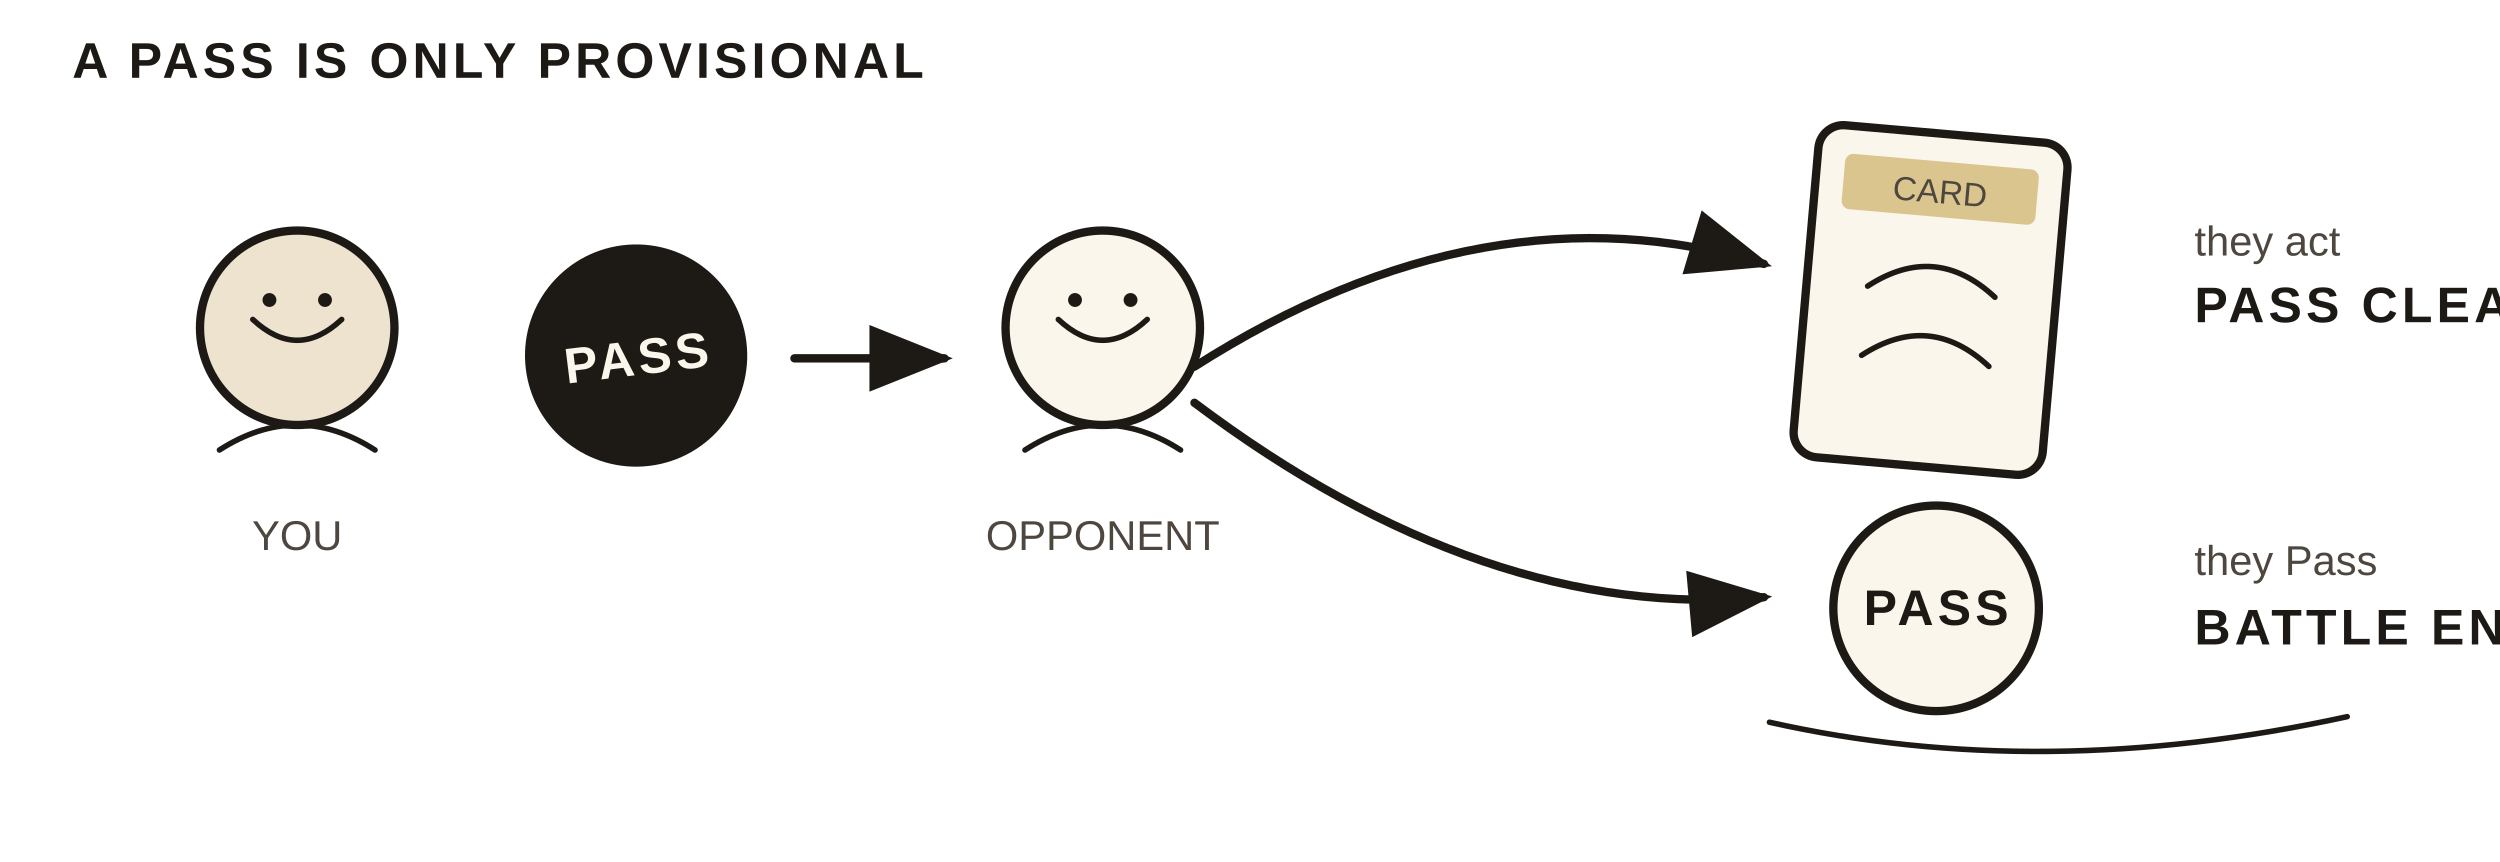
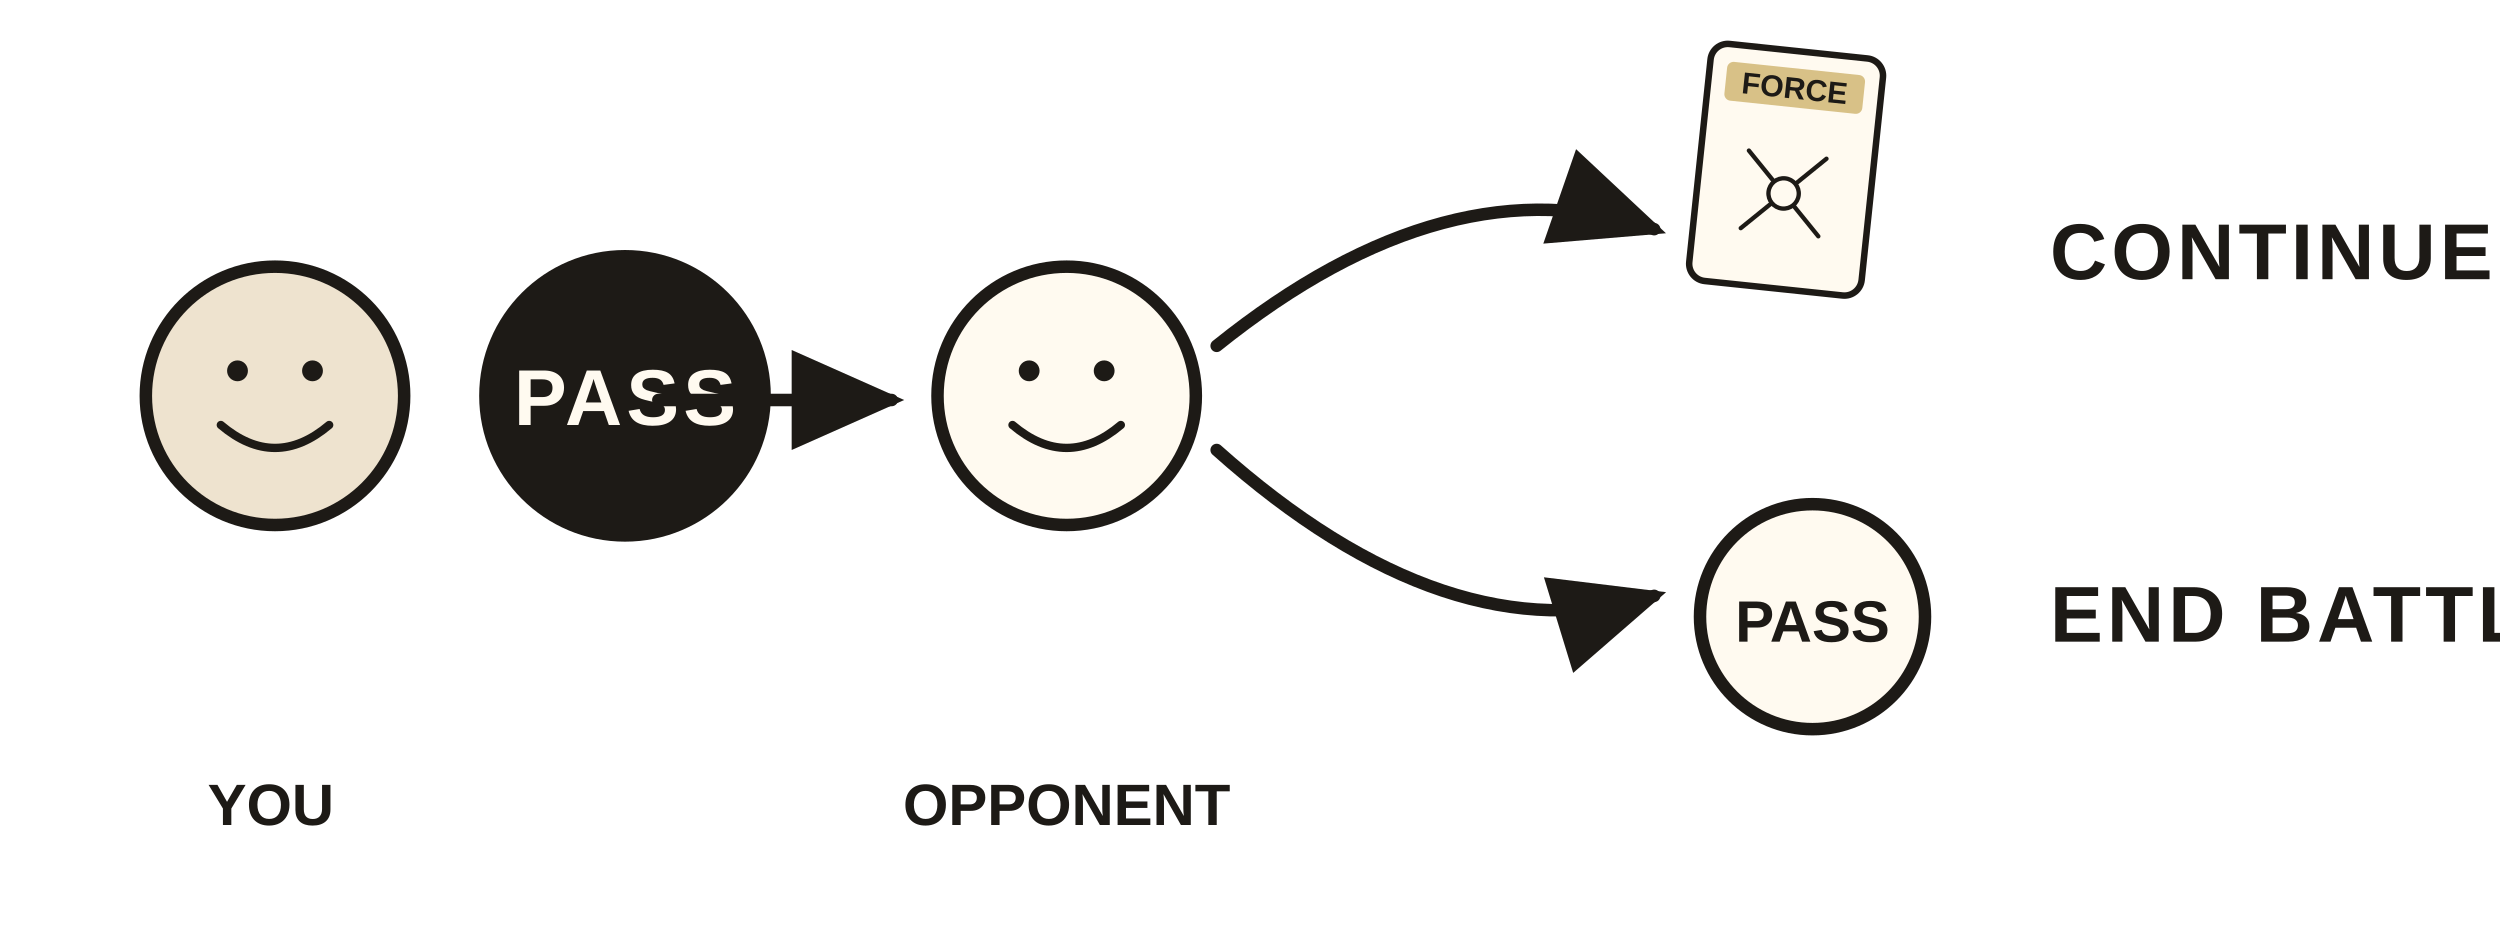
- <svg xmlns="http://www.w3.org/2000/svg" width="900" height="310" viewBox="0 0 900 310">
+ <svg xmlns="http://www.w3.org/2000/svg" width="600" height="225" viewBox="0 0 600 225">
  <style>
-   .ink{fill:#1d1a16}.paper{fill:#fbf6eb}.wash{fill:#eee3cf}.gold{fill:#dbc58f}
-   .line{stroke:#1d1a16;stroke-width:3;fill:none;stroke-linecap:round;stroke-linejoin:round}
-   .thin{stroke:#1d1a16;stroke-width:2;fill:none;stroke-linecap:round;stroke-linejoin:round}
-   .dash{stroke-dasharray:9 7}
-   .label{font:700 18px Arial,sans-serif;letter-spacing:1.5px;fill:#1d1a16}
-   .small{font:15px Arial,sans-serif;fill:#4d473f}
-   .tiny{font:12px Arial,sans-serif;fill:#4d473f}
-   .title{font:700 18px Georgia,serif;fill:#1d1a16}
-   .light{fill:#fbf6eb}
+ .ink{fill:#1d1a16}.paper{fill:#fffaf0}.wash{fill:#eee3cf}.gold{fill:#d8c187}
+ .line{stroke:#1d1a16;stroke-width:3;fill:none;stroke-linecap:round;stroke-linejoin:round}
+ .thin{stroke:#1d1a16;stroke-width:2;fill:none;stroke-linecap:round;stroke-linejoin:round}
+ .lab{font:700 19px Arial,sans-serif;letter-spacing:1px;fill:#1d1a16}
+ .mini{font:700 14px Arial,sans-serif;fill:#1d1a16}
+ .light{fill:#fffaf0}
</style>
  <defs>
-     <marker id="arrow" markerWidth="12" markerHeight="12" refX="9" refY="4" orient="auto">
-       <path d="M0 0 L0 8 L10 4 Z" fill="#1d1a16" />
+     <marker id="a" markerWidth="11" markerHeight="11" refX="8" refY="4" orient="auto">
+       <path d="M0 0 L0 8 L9 4 Z" fill="#1d1a16" />
    </marker>
  </defs>
-   <text x="26" y="28" class="label">A PASS IS ONLY PROVISIONAL</text>
-   <g transform="translate(55 70)">
-     <circle cx="52" cy="48" r="35" class="wash" stroke="#1d1a16" stroke-width="3" />
-     <path class="thin" d="M36 45 Q52 60 68 45" />
-     <circle cx="42" cy="38" r="2.5" class="ink" />
-     <circle cx="62" cy="38" r="2.5" class="ink" />
-     <path class="thin" d="M24 92 Q52 74 80 92" />
-     <text x="52" y="128" text-anchor="middle" class="small">YOU</text>
+   <g transform="translate(28 57)">
+     <circle cx="38" cy="38" r="31" class="wash" stroke="#1d1a16" stroke-width="3" />
+     <circle cx="29" cy="32" r="2.5" class="ink" />
+     <circle cx="47" cy="32" r="2.5" class="ink" />
+     <path class="thin" d="M25 45 Q38 56 51 45" />
  </g>
-   <g transform="translate(345 70)">
-     <circle cx="52" cy="48" r="35" class="paper" stroke="#1d1a16" stroke-width="3" />
-     <path class="thin" d="M36 45 Q52 60 68 45" />
-     <circle cx="42" cy="38" r="2.5" class="ink" />
-     <circle cx="62" cy="38" r="2.5" class="ink" />
-     <path class="thin" d="M24 92 Q52 74 80 92" />
-     <text x="52" y="128" text-anchor="middle" class="small">OPPONENT</text>
+   <g transform="translate(110 55)">
+     <circle cx="40" cy="40" r="35" class="ink" />
+     <text x="40" y="47" text-anchor="middle" class="lab light">PASS</text>
  </g>
-   <g transform="translate(185 84) rotate(-7 44 44)">
-     <circle cx="44" cy="44" r="40" class="ink" />
-     <text x="44" y="51" text-anchor="middle" class="label light">PASS</text>
+   <path class="line" d="M158 96 H214" marker-end="url(#a)" />
+   <g transform="translate(218 57)">
+     <circle cx="38" cy="38" r="31" class="paper" stroke="#1d1a16" stroke-width="3" />
+     <circle cx="29" cy="32" r="2.5" class="ink" />
+     <circle cx="47" cy="32" r="2.5" class="ink" />
+     <path class="thin" d="M25 45 Q38 56 51 45" />
  </g>
-   <path class="line" d="M286 129 H340" marker-end="url(#arrow)" />
-   <path class="line" d="M430 132 Q535 65 635 95" marker-end="url(#arrow)" />
-   <path class="line" d="M430 145 Q535 224 635 215" marker-end="url(#arrow)" />
-   <g transform="translate(650 48) rotate(5 45 60)">
-     <rect width="90" height="120" rx="9" class="paper" stroke="#1d1a16" stroke-width="3" />
-     <rect x="10" y="10" width="70" height="20" rx="3" class="gold" />
-     <text x="45" y="25" text-anchor="middle" class="tiny">CARD</text>
-     <path class="thin" d="M22 57 Q45 39 68 57 M22 82 Q45 64 68 82" />
+   <path class="line" d="M292 83 Q348 38 397 55" marker-end="url(#a)" />
+   <path class="line" d="M292 108 Q348 158 397 143" marker-end="url(#a)" />
+   <g transform="translate(405 14) rotate(6 40 55) scale(0.52)">
+     <rect width="80" height="110" rx="8" class="paper" stroke="#1d1a16" stroke-width="3" />
+     <rect x="8" y="8" width="64" height="18" rx="3" class="gold" />
+     <text x="40" y="22" text-anchor="middle" class="mini">FORCE</text>
+     <path class="thin" d="M22 48 L58 84 M58 48 L22 84" />
+     <circle cx="40" cy="66" r="7" class="paper" stroke="#1d1a16" stroke-width="2" />
  </g>
-   <text x="790" y="92" class="small">they act</text>
-   <text x="790" y="116" class="label">PASS CLEARS</text>
-   <g transform="translate(655 177)">
-     <circle cx="42" cy="42" r="37" class="paper" stroke="#1d1a16" stroke-width="3" />
-     <text x="42" y="48" text-anchor="middle" class="label">PASS</text>
+   <text x="492" y="67" class="lab">CONTINUE</text>
+   <g transform="translate(405 118)">
+     <circle cx="30" cy="30" r="27" class="paper" stroke="#1d1a16" stroke-width="3" />
+     <text x="30" y="36" text-anchor="middle" class="mini">PASS</text>
  </g>
-   <text x="790" y="207" class="small">they Pass</text>
-   <text x="790" y="232" class="label">BATTLE ENDS</text>
-   <path class="thin" d="M637 260 Q735 282 845 258" />
+   <text x="492" y="154" class="lab">END BATTLE</text>
+   <text x="65" y="198" text-anchor="middle" class="mini">YOU</text>
+   <text x="256" y="198" text-anchor="middle" class="mini">OPPONENT</text>
</svg>
